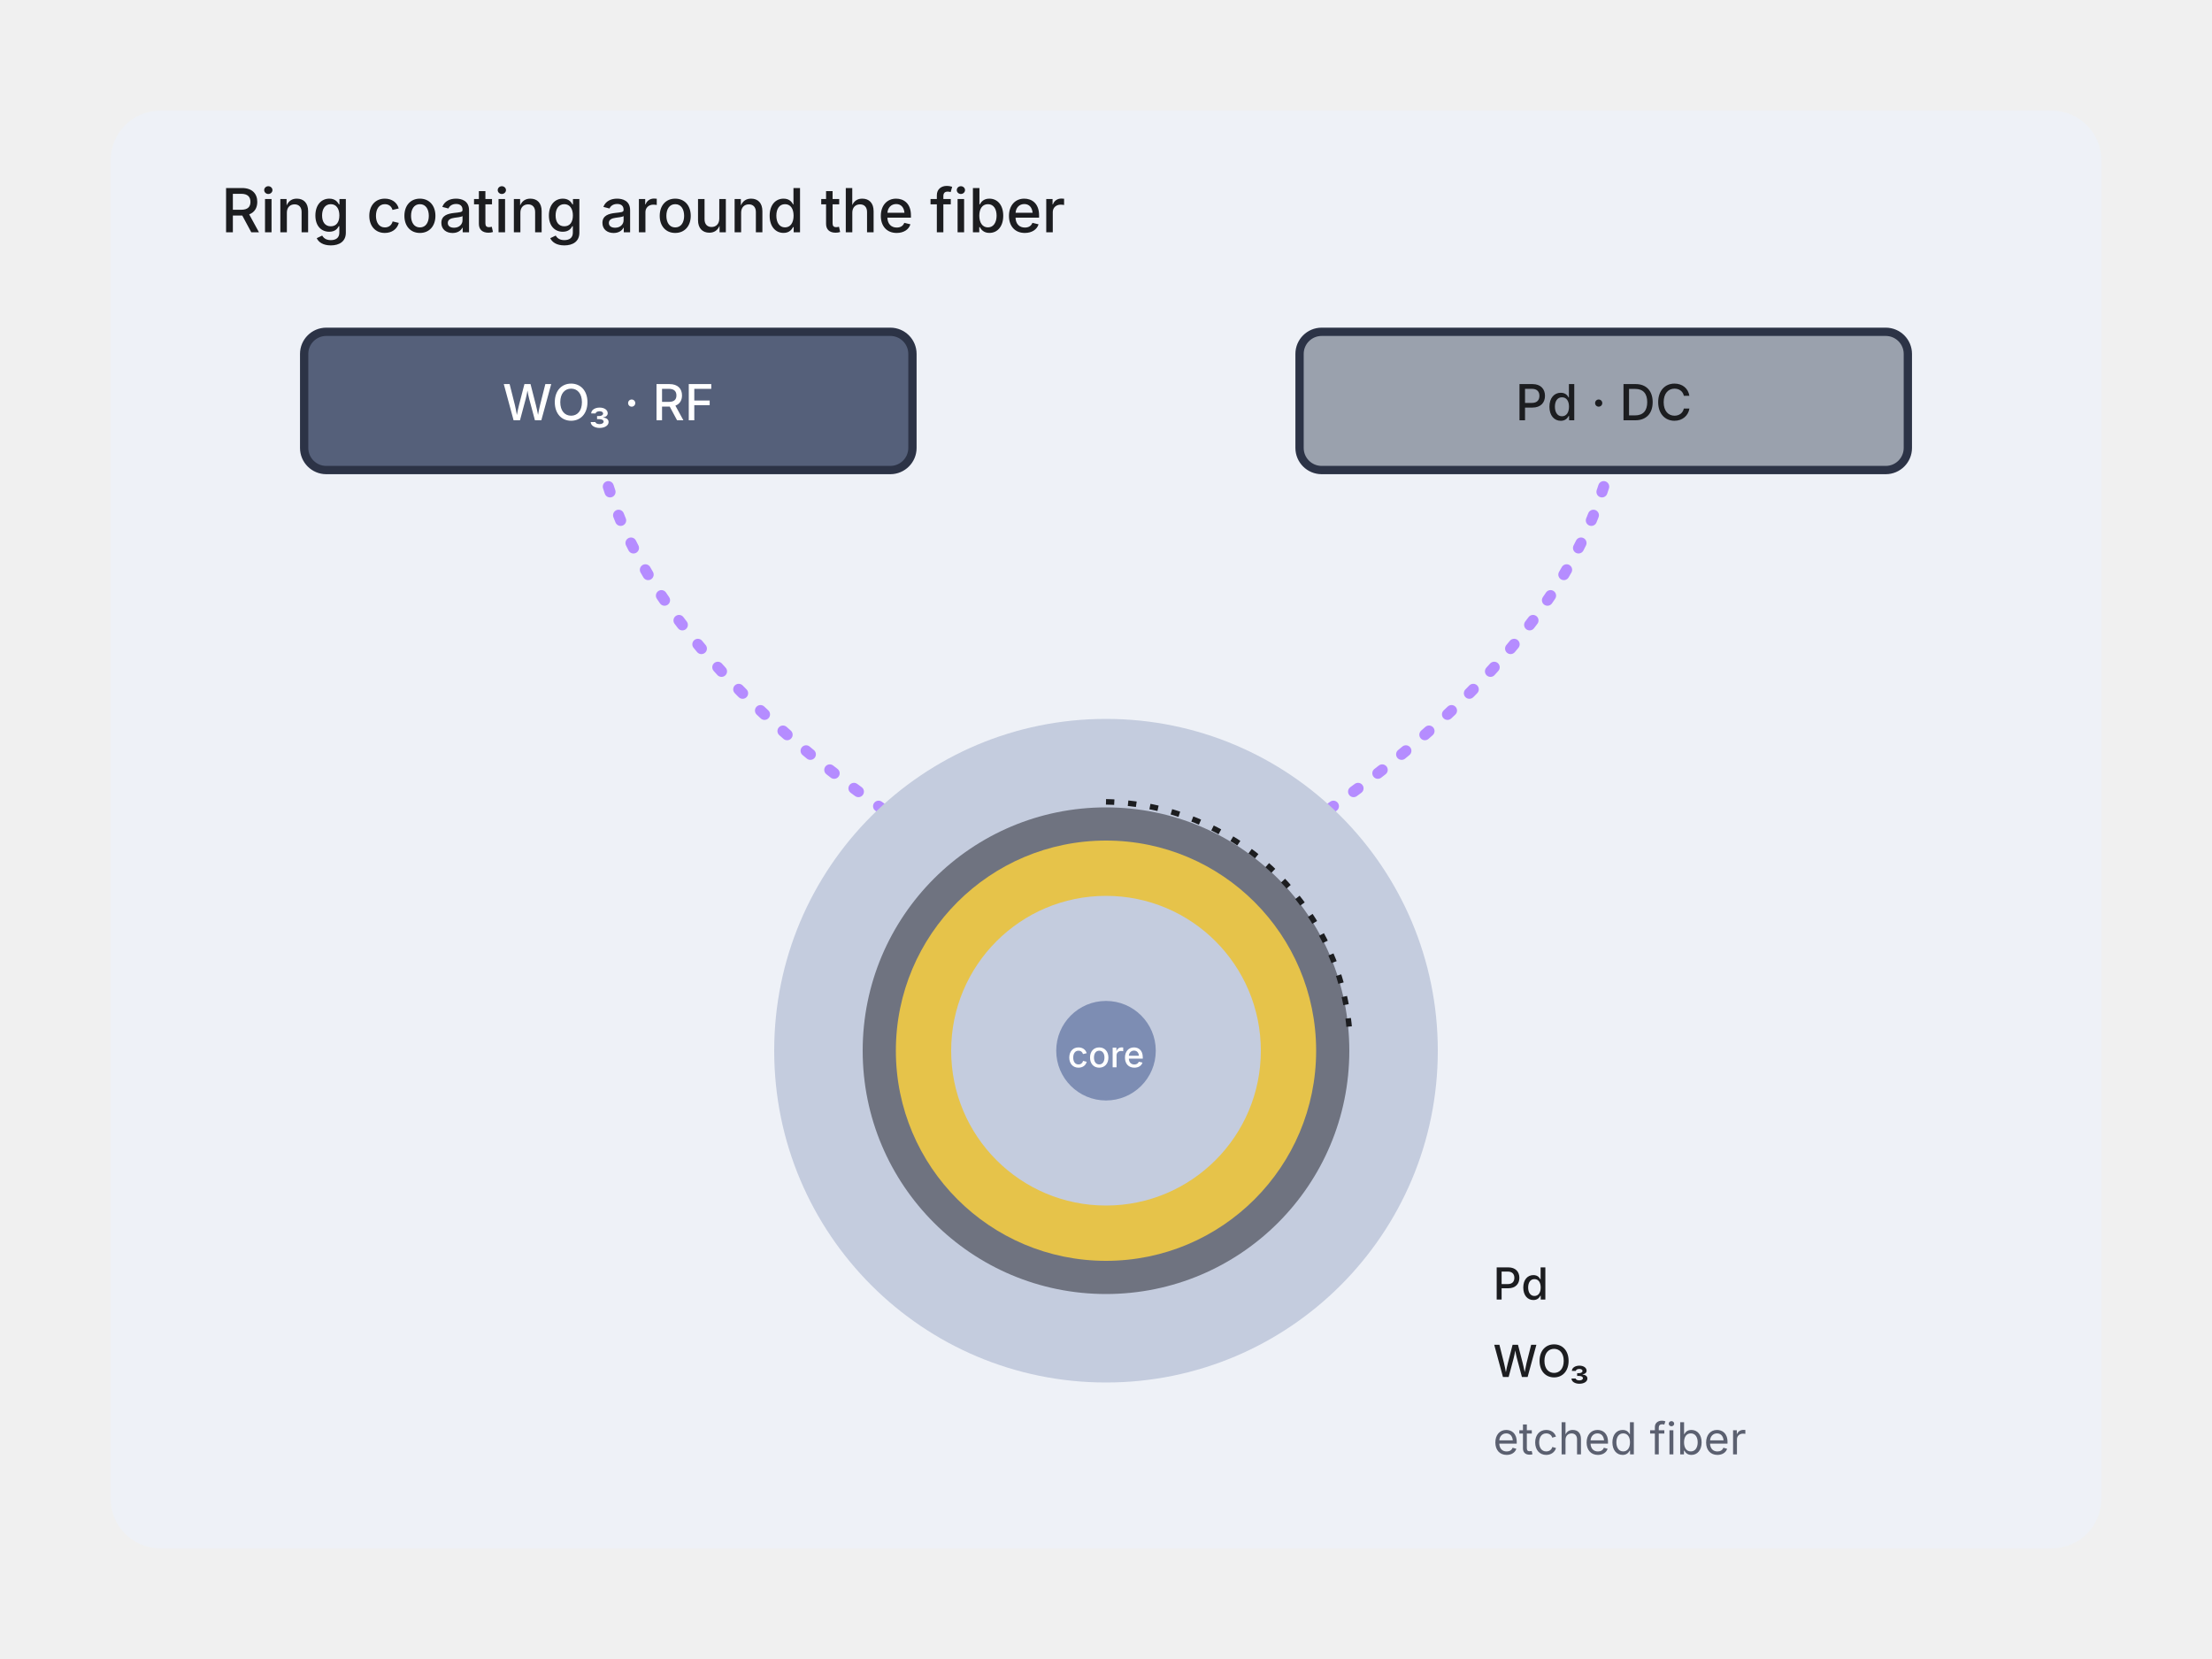
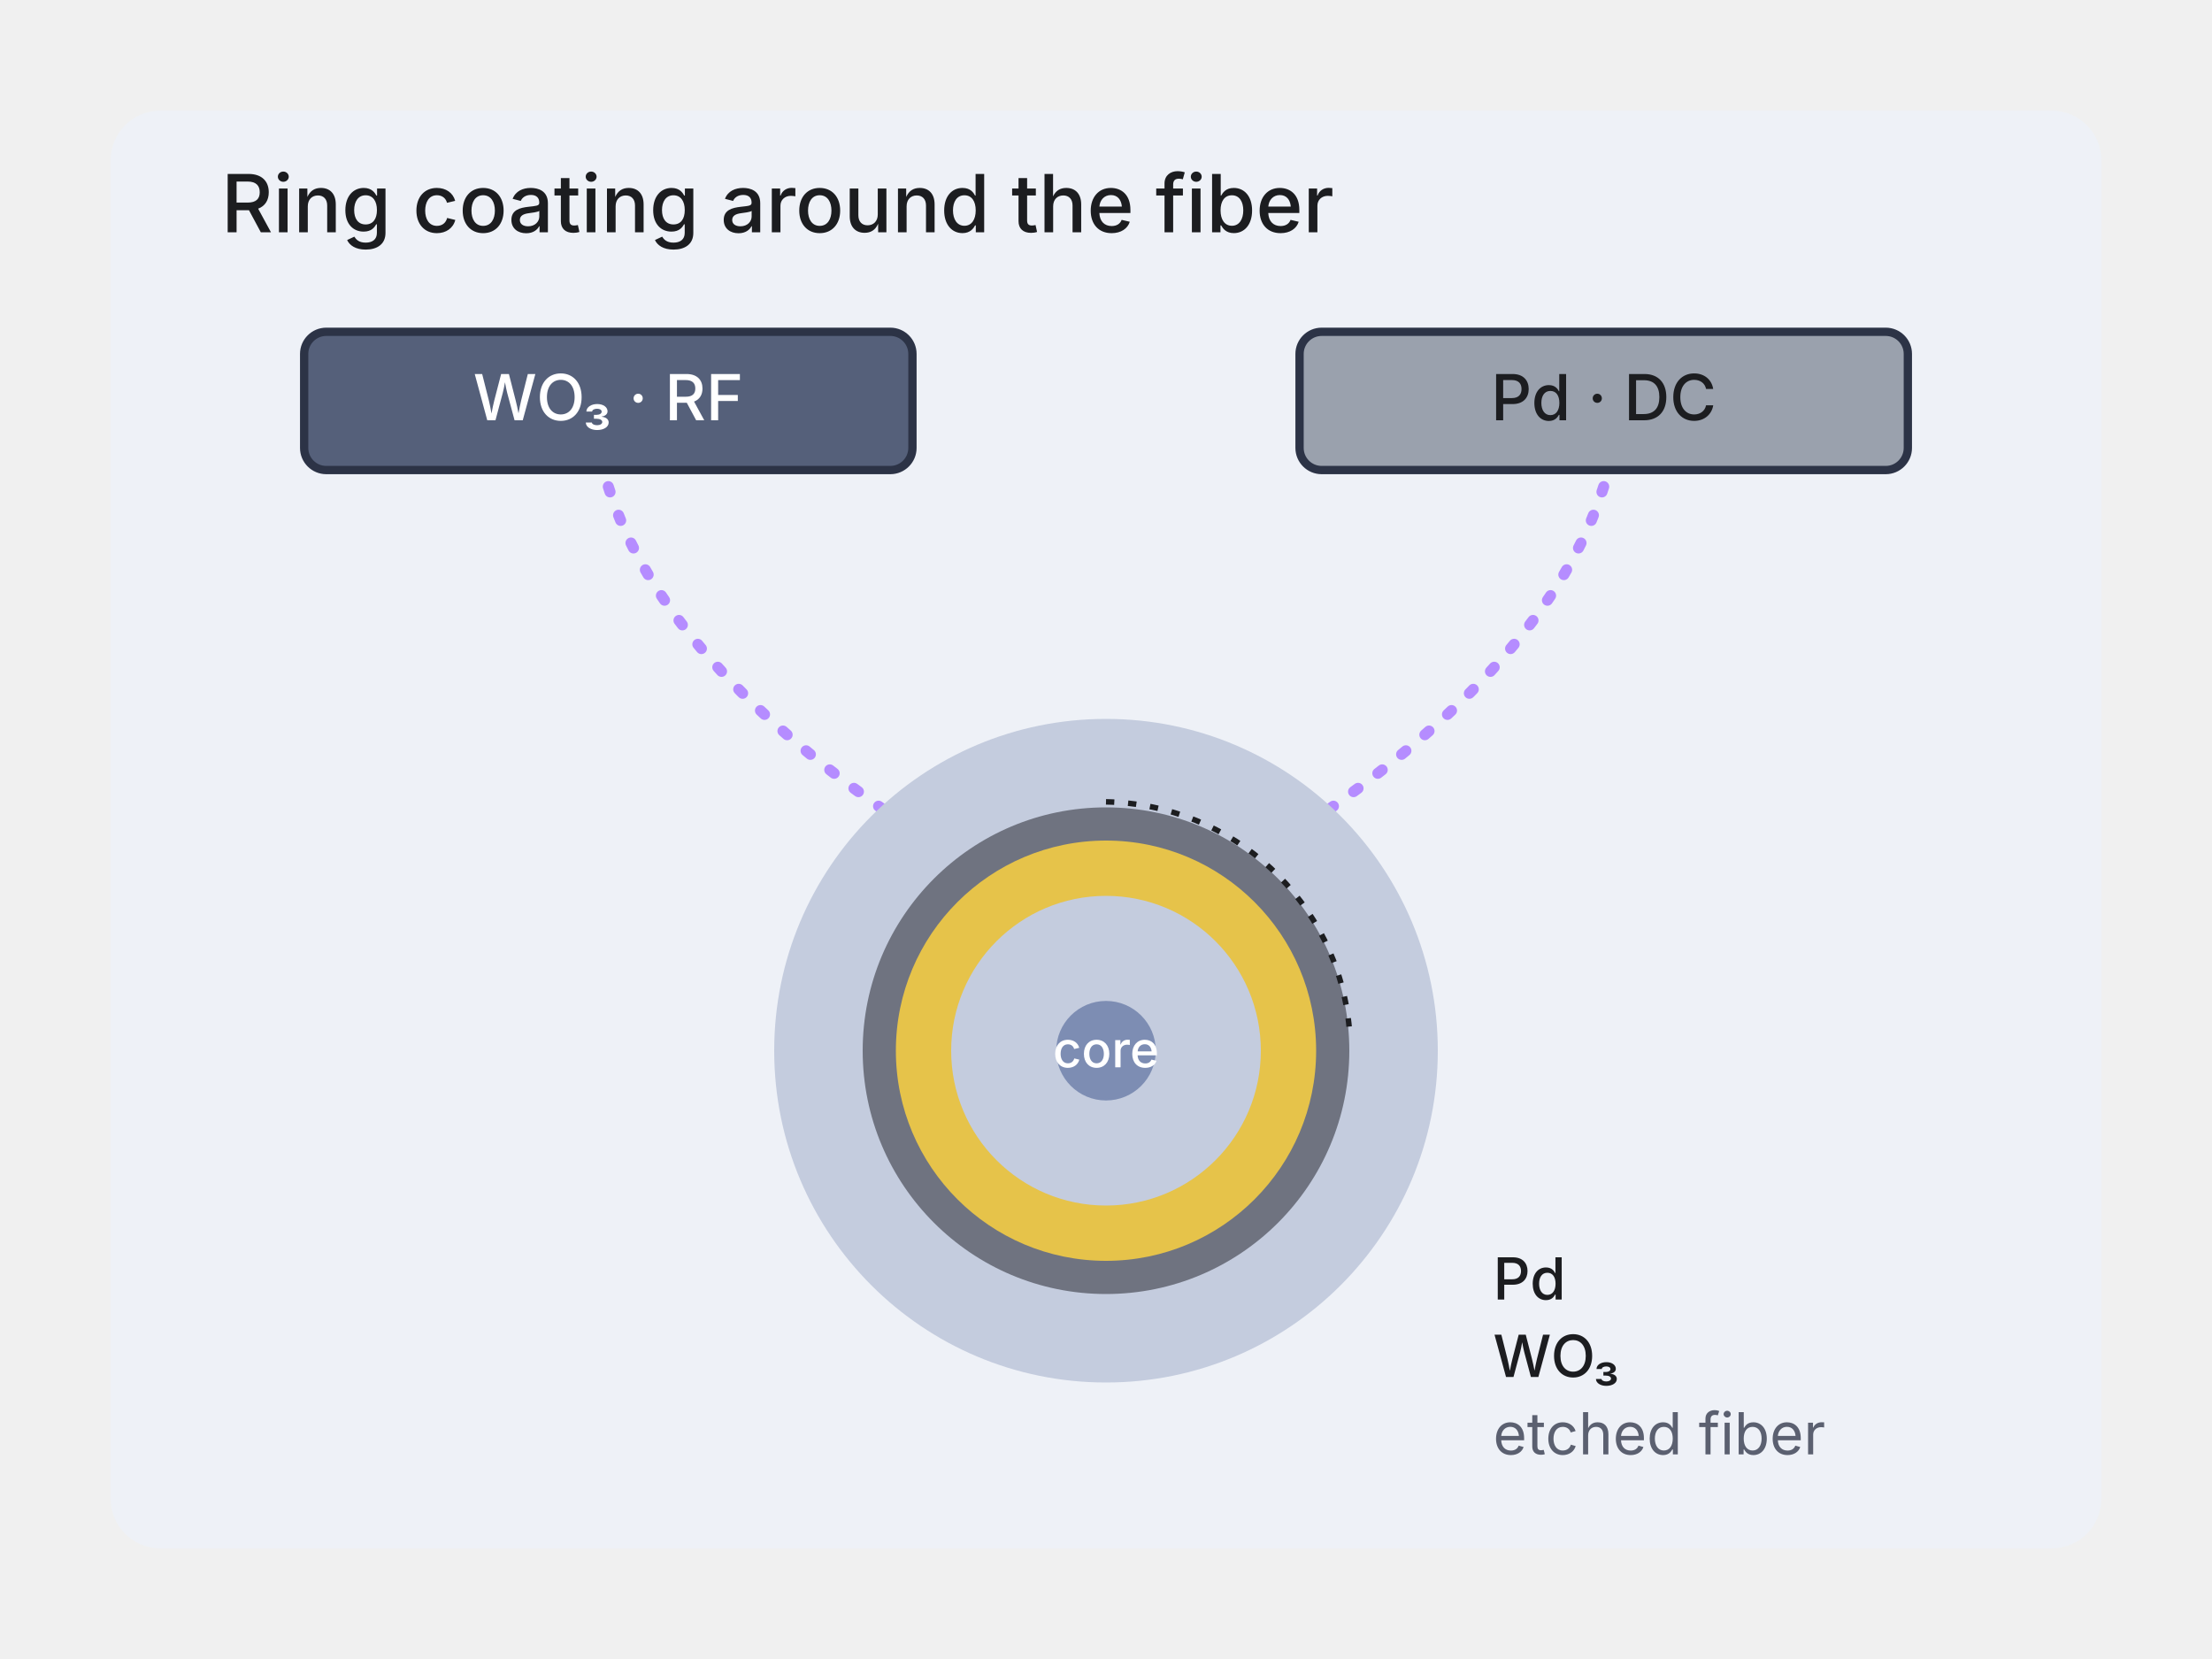
<svg xmlns="http://www.w3.org/2000/svg" viewBox="0 0 800 600" width="800" height="600" font-family="Inter, Helvetica Neue, Arial, sans-serif">
  <rect x="40" y="40" width="720" height="520" rx="18" fill="#eef1f7" />
  <rect x="110" y="120" width="220" height="50" rx="8" fill="#55607a" />
  <rect x="110" y="120" width="220" height="50" rx="8" fill="none" stroke="#2c3346" stroke-width="3" />
  <rect x="470" y="120" width="220" height="50" rx="8" fill="#9aa1ad" />
  <rect x="470" y="120" width="220" height="50" rx="8" fill="none" stroke="#2c3346" stroke-width="3" />
  <path d="M220 176 Q240 240 330 300 M580 176 Q560 240 470 300" stroke="#b58cff" stroke-width="4" fill="none" stroke-dasharray="2 9" stroke-linecap="round" />
  <circle cx="400" cy="380" r="120" fill="#c4ccde" />
  <circle cx="400" cy="380" r="88" fill="#6f7380" />
  <circle cx="400" cy="380" r="76" fill="#e6c34a" />
  <circle cx="400" cy="380" r="56" fill="#c4ccde" />
  <circle cx="400" cy="380" r="18" fill="#7d8db3" />
  <path d="M400 290 A90 90 0 0 1 488 372" stroke="#1c1d20" stroke-width="2" fill="none" stroke-dasharray="3 5" />
-   <text x="220" y="152" font-size="18" fill="#fff" text-anchor="middle" font-weight="500" opacity="1">WO₃ · RF</text>
-   <text x="580" y="152" font-size="18" fill="#1c1d20" text-anchor="middle" font-weight="500" opacity="1">Pd · DC</text>
-   <text x="80" y="84" font-size="22" fill="#1c1d20" text-anchor="start" font-weight="500" opacity="1">Ring coating around the fiber</text>
-   <text x="540" y="470" font-size="16" fill="#1c1d20" text-anchor="start" font-weight="500" opacity="1">Pd</text>
-   <text x="540" y="498" font-size="16" fill="#1c1d20" text-anchor="start" font-weight="500" opacity="1">WO₃</text>
-   <text x="540" y="526" font-size="16" fill="#5b6070" text-anchor="start" font-weight="400" opacity="1">etched fiber</text>
-   <text x="400" y="386" font-size="13" fill="#fff" text-anchor="middle" font-weight="500" opacity="1">core</text>
+   <text x="220" y="152" font-size="23" fill="#fff" text-anchor="middle" font-weight="500" opacity="1">WO₃ · RF</text>
+   <text x="580" y="152" font-size="23" fill="#1c1d20" text-anchor="middle" font-weight="500" opacity="1">Pd · DC</text>
+   <text x="80" y="84" font-size="29" fill="#1c1d20" text-anchor="start" font-weight="500" opacity="1">Ring coating around the fiber</text>
+   <text x="540" y="470" font-size="21" fill="#1c1d20" text-anchor="start" font-weight="500" opacity="1">Pd</text>
+   <text x="540" y="498" font-size="21" fill="#1c1d20" text-anchor="start" font-weight="500" opacity="1">WO₃</text>
+   <text x="540" y="526" font-size="21" fill="#5b6070" text-anchor="start" font-weight="400" opacity="1">etched fiber</text>
+   <text x="400" y="386" font-size="18" fill="#fff" text-anchor="middle" font-weight="500" opacity="1">core</text>
</svg>
